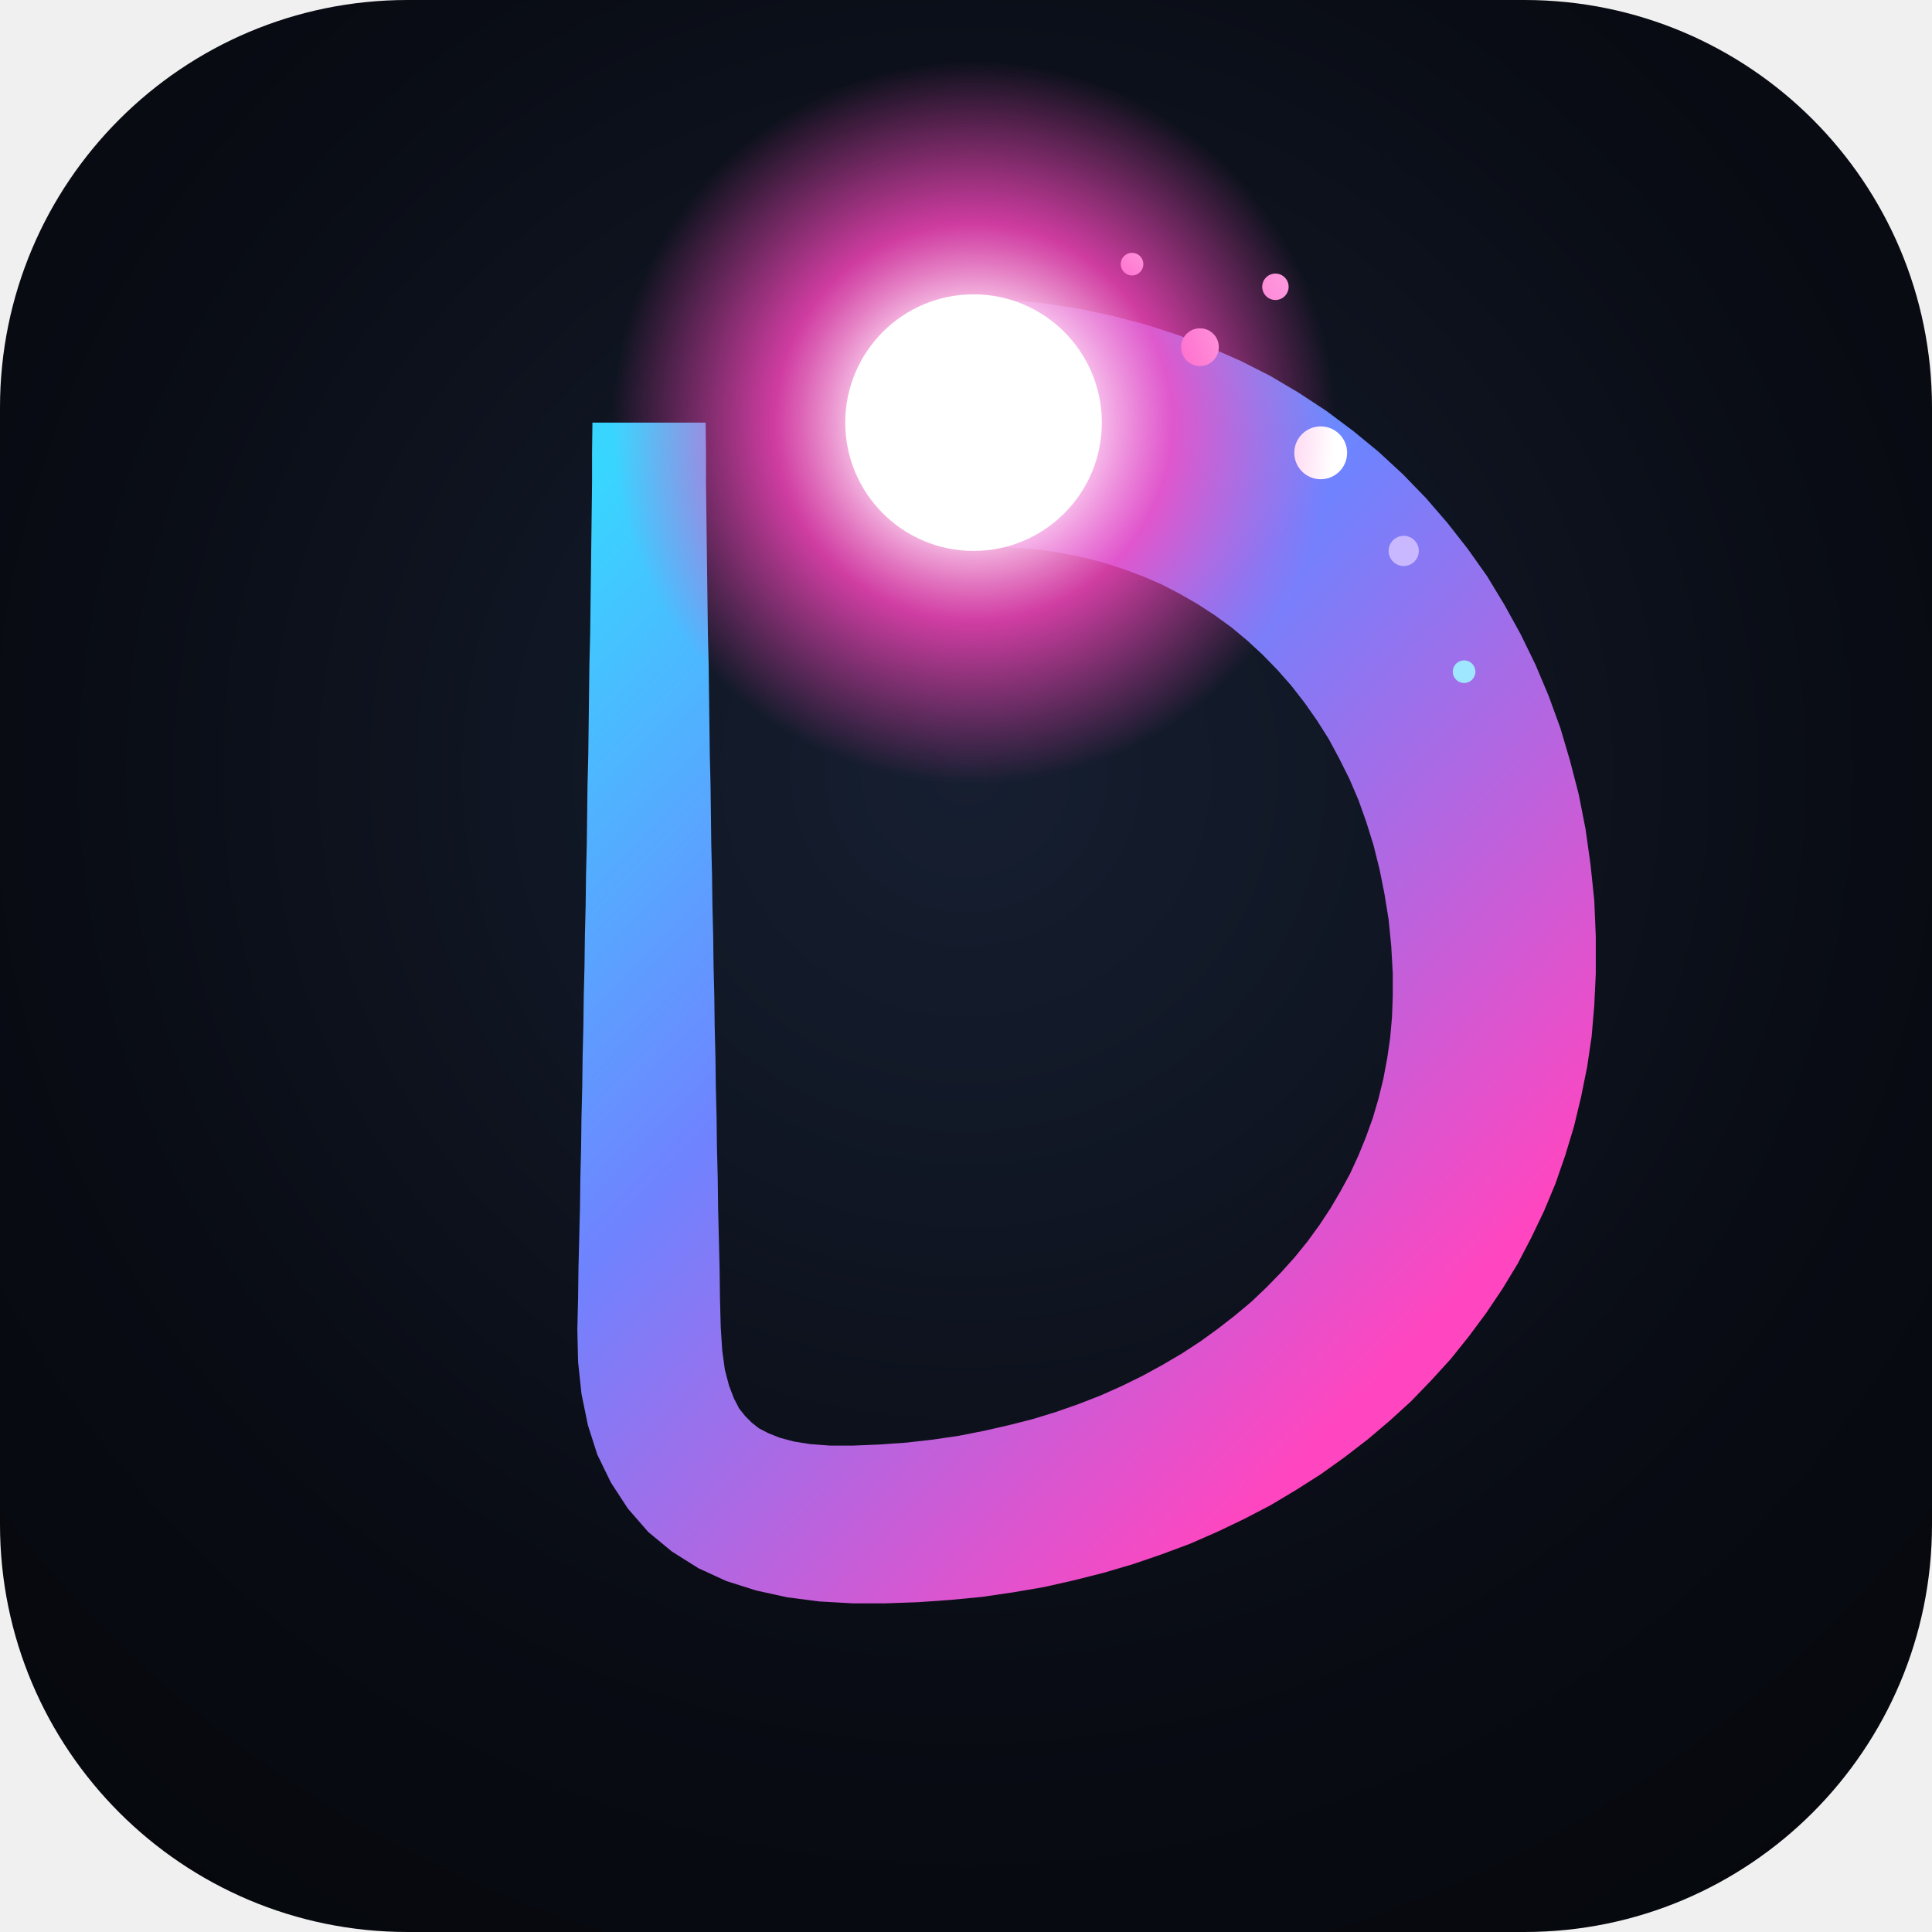
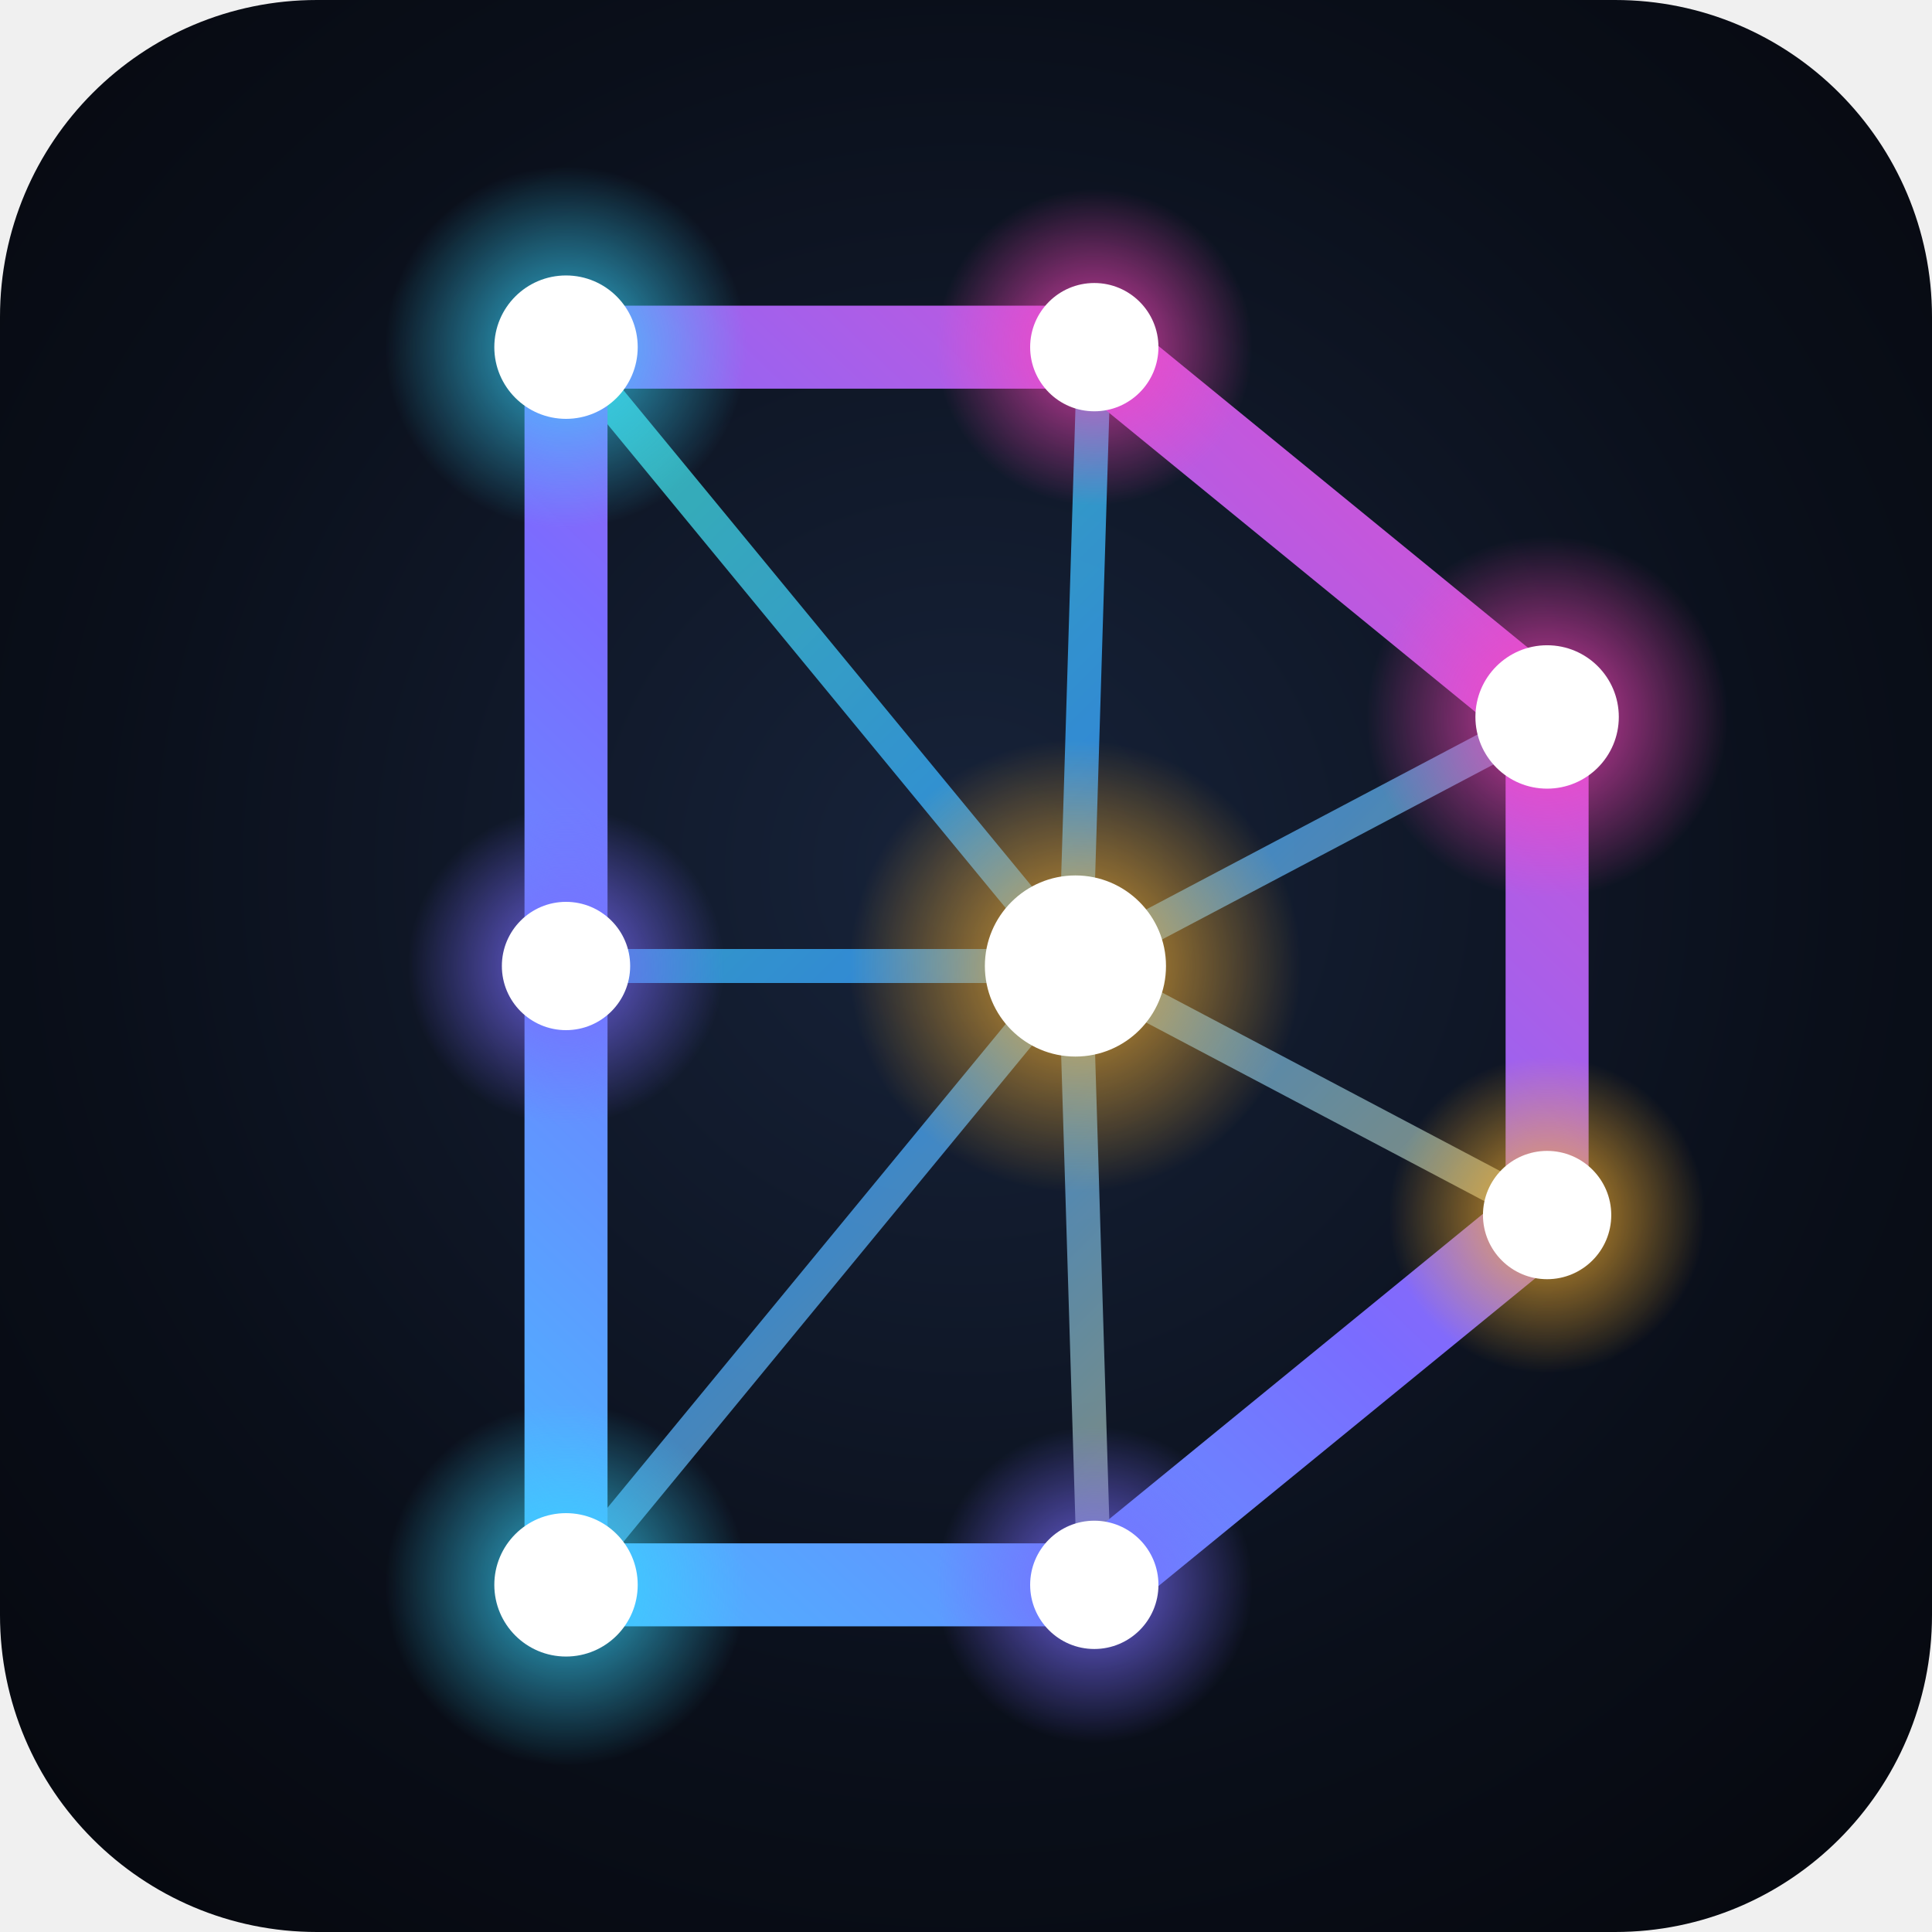
<svg xmlns="http://www.w3.org/2000/svg" viewBox="0 0 512 512">
  <defs>
-     <radialGradient id="bg" cx="50%" cy="40%" r="78%">
-       <stop offset="0" stop-color="#161f31" />
-       <stop offset=".6" stop-color="#090c14" />
-       <stop offset="1" stop-color="#05070b" />
+     <radialGradient id="bg" cx="50%" cy="45%" r="75%">
+       <stop offset="0" stop-color="#17233a" />
+       <stop offset=".6" stop-color="#0a0f1a" />
+       <stop offset="1" stop-color="#05070c" />
    </radialGradient>
-     <linearGradient id="sw" x1="172" y1="112" x2="400" y2="330" gradientUnits="userSpaceOnUse">
+     <linearGradient id="e" x1="60" y1="460" x2="450" y2="50" gradientUnits="userSpaceOnUse">
      <stop offset="0" stop-color="#38d6ff" />
-       <stop offset=".45" stop-color="#6f83ff" />
+       <stop offset=".5" stop-color="#7a6cff" />
      <stop offset="1" stop-color="#ff46c0" />
    </linearGradient>
-     <radialGradient id="head">
-       <stop offset="0" stop-color="#fff" />
-       <stop offset=".28" stop-color="#ffe3f6" />
-       <stop offset=".55" stop-color="#ff46c0" stop-opacity=".8" />
+     <linearGradient id="e2" x1="60" y1="60" x2="450" y2="450" gradientUnits="userSpaceOnUse">
+       <stop offset="0" stop-color="#46ffbe" />
+       <stop offset=".5" stop-color="#38a0ff" />
+       <stop offset="1" stop-color="#ffb42e" />
+     </linearGradient>
+     <radialGradient id="c">
+       <stop offset="0" stop-color="#38d6ff" stop-opacity=".85" />
+       <stop offset="1" stop-color="#38d6ff" stop-opacity="0" />
+     </radialGradient>
+     <radialGradient id="m">
+       <stop offset="0" stop-color="#ff46c0" stop-opacity=".85" />
      <stop offset="1" stop-color="#ff46c0" stop-opacity="0" />
    </radialGradient>
+     <radialGradient id="o">
+       <stop offset="0" stop-color="#ffb42e" stop-opacity=".85" />
+       <stop offset="1" stop-color="#ffb42e" stop-opacity="0" />
+     </radialGradient>
+     <radialGradient id="v">
+       <stop offset="0" stop-color="#7a6cff" stop-opacity=".9" />
+       <stop offset="1" stop-color="#7a6cff" stop-opacity="0" />
+     </radialGradient>
  </defs>
-   <rect width="512" height="512" rx="108" fill="url(#bg)" />
-   <path d="M157.0 112.0 L156.9 120.0 L156.9 128.0 L156.8 136.0 L156.7 144.0 L156.6 152.0 L156.5 160.0 L156.4 168.0 L156.2 176.0 L156.1 184.0 L156.0 192.0 L155.9 200.0 L155.7 208.0 L155.6 216.0 L155.5 224.0 L155.3 232.0 L155.2 240.0 L155.0 248.0 L154.9 256.0 L154.7 264.0 L154.6 272.0 L154.4 280.0 L154.3 288.0 L154.1 296.0 L154.0 304.0 L153.8 312.0 L153.7 320.0 L153.5 328.0 L153.3 336.0 L153.2 344.0 L153.0 352.3 L153.2 360.9 L154.1 369.4 L155.8 377.7 L158.3 385.5 L161.9 392.9 L166.4 399.8 L171.8 406.0 L178.1 411.2 L185.1 415.6 L192.5 419.0 L200.4 421.5 L208.6 423.3 L217.1 424.4 L225.9 424.9 L234.7 424.9 L243.3 424.6 L251.8 424.0 L260.2 423.2 L268.4 422.0 L276.6 420.6 L284.6 418.8 L292.5 416.8 L300.3 414.5 L307.9 411.9 L315.4 409.1 L322.7 405.9 L329.8 402.5 L336.7 398.9 L343.4 394.9 L350.0 390.7 L356.3 386.2 L362.4 381.5 L368.3 376.5 L374.0 371.3 L379.3 365.8 L384.5 360.1 L389.3 354.1 L393.9 347.9 L398.2 341.5 L402.2 334.9 L405.8 328.0 L409.2 320.9 L412.2 313.7 L414.8 306.2 L417.1 298.6 L419.0 290.7 L420.6 282.8 L421.8 274.7 L422.5 266.4 L422.9 258.0 L422.9 248.2 L422.5 238.6 L421.5 229.1 L420.2 219.8 L418.4 210.6 L416.1 201.7 L413.5 192.9 L410.4 184.4 L406.9 176.1 L403.0 168.1 L398.7 160.3 L394.1 152.7 L389.0 145.5 L383.6 138.6 L377.9 132.0 L371.8 125.7 L365.3 119.7 L358.6 114.2 L351.5 108.9 L344.2 104.1 L336.6 99.6 L328.7 95.6 L320.5 92.0 L312.2 88.8 L303.6 86.0 L294.8 83.7 L285.9 81.8 L276.7 80.4 L267.4 79.5 L258.8 79.0 L257.2 145.0 L264.1 144.9 L270.0 145.2 L275.8 145.7 L281.5 146.6 L287.0 147.7 L292.4 149.1 L297.7 150.8 L302.8 152.7 L307.9 154.9 L312.7 157.4 L317.4 160.1 L322.0 163.1 L326.4 166.3 L330.6 169.8 L334.6 173.5 L338.5 177.5 L342.2 181.7 L345.7 186.2 L349.0 190.9 L352.1 195.8 L354.9 201.0 L357.6 206.4 L360.0 212.0 L362.1 217.9 L364.0 224.0 L365.6 230.4 L366.9 236.9 L368.0 243.7 L368.7 250.8 L369.1 258.0 L369.1 263.8 L368.9 269.5 L368.4 275.1 L367.6 280.6 L366.6 285.9 L365.3 291.2 L363.8 296.3 L362.0 301.3 L360.0 306.2 L357.8 311.0 L355.3 315.6 L352.6 320.2 L349.7 324.6 L346.5 329.0 L343.1 333.2 L339.5 337.2 L335.6 341.2 L331.6 345.0 L327.3 348.6 L322.8 352.1 L318.1 355.5 L313.2 358.7 L308.1 361.7 L302.8 364.6 L297.3 367.3 L291.7 369.8 L285.8 372.1 L279.8 374.2 L273.6 376.1 L267.3 377.7 L260.7 379.2 L254.1 380.5 L247.3 381.5 L240.3 382.3 L233.2 382.8 L226.1 383.1 L220.0 383.1 L214.7 382.7 L210.3 382.0 L206.6 381.0 L203.6 379.8 L201.1 378.5 L199.2 377.0 L197.5 375.3 L195.9 373.3 L194.5 370.6 L193.2 367.2 L192.1 363.0 L191.4 357.9 L191.0 351.7 L190.8 344.0 L190.7 336.0 L190.5 328.0 L190.3 320.0 L190.2 312.0 L190.0 304.0 L189.9 296.0 L189.7 288.0 L189.6 280.0 L189.4 272.0 L189.3 264.0 L189.1 256.0 L189.0 248.0 L188.8 240.0 L188.7 232.0 L188.5 224.0 L188.4 216.0 L188.3 208.0 L188.1 200.0 L188.0 192.0 L187.9 184.0 L187.8 176.0 L187.6 168.0 L187.5 160.0 L187.4 152.0 L187.3 144.0 L187.2 136.0 L187.1 128.0 L187.1 120.0 L187.0 112.0Z" fill="url(#sw)" />
-   <circle cx="318" cy="92" r="5" fill="#ffd9f3" />
-   <circle cx="350" cy="120" r="7" fill="#fff" />
-   <circle cx="338" cy="76" r="3.5" fill="#ff9fe0" />
-   <circle cx="372" cy="146" r="4" fill="#c9b8ff" />
-   <circle cx="300" cy="70" r="3" fill="#fff" />
-   <circle cx="388" cy="178" r="3" fill="#9fe6ff" />
-   <circle cx="258" cy="112" r="96" fill="url(#head)" />
-   <circle cx="258" cy="112" r="34" fill="#fff" />
+   <rect width="512" height="512" rx="84" fill="url(#bg)" />
+   <line x1="150" y1="256" x2="285" y2="256" stroke="url(#e2)" stroke-width="9" stroke-linecap="round" opacity="0.8" />
+   <line x1="285" y1="256" x2="290" y2="92" stroke="url(#e2)" stroke-width="9" stroke-linecap="round" opacity="0.8" />
+   <line x1="285" y1="256" x2="410" y2="190" stroke="url(#e2)" stroke-width="9" stroke-linecap="round" opacity="0.8" />
+   <line x1="285" y1="256" x2="410" y2="322" stroke="url(#e2)" stroke-width="9" stroke-linecap="round" opacity="0.8" />
+   <line x1="285" y1="256" x2="290" y2="420" stroke="url(#e2)" stroke-width="9" stroke-linecap="round" opacity="0.8" />
+   <line x1="150" y1="92" x2="285" y2="256" stroke="url(#e2)" stroke-width="9" stroke-linecap="round" opacity="0.8" />
+   <line x1="150" y1="420" x2="285" y2="256" stroke="url(#e2)" stroke-width="9" stroke-linecap="round" opacity="0.8" />
+   <line x1="150" y1="92" x2="150" y2="256" stroke="url(#e)" stroke-width="22" stroke-linecap="round" opacity="1" />
+   <line x1="150" y1="256" x2="150" y2="420" stroke="url(#e)" stroke-width="22" stroke-linecap="round" opacity="1" />
+   <line x1="150" y1="92" x2="290" y2="92" stroke="url(#e)" stroke-width="22" stroke-linecap="round" opacity="1" />
+   <line x1="290" y1="92" x2="410" y2="190" stroke="url(#e)" stroke-width="22" stroke-linecap="round" opacity="1" />
+   <line x1="410" y1="190" x2="410" y2="322" stroke="url(#e)" stroke-width="22" stroke-linecap="round" opacity="1" />
+   <line x1="410" y1="322" x2="290" y2="420" stroke="url(#e)" stroke-width="22" stroke-linecap="round" opacity="1" />
+   <line x1="290" y1="420" x2="150" y2="420" stroke="url(#e)" stroke-width="22" stroke-linecap="round" opacity="1" />
+   <circle cx="150" cy="92" r="48" fill="url(#c)" />
+   <circle cx="150" cy="92" r="19" fill="#fff" />
+   <circle cx="150" cy="256" r="42" fill="url(#v)" />
+   <circle cx="150" cy="256" r="17" fill="#fff" />
+   <circle cx="150" cy="420" r="48" fill="url(#c)" />
+   <circle cx="150" cy="420" r="19" fill="#fff" />
+   <circle cx="290" cy="92" r="42" fill="url(#m)" />
+   <circle cx="290" cy="92" r="17" fill="#fff" />
+   <circle cx="410" cy="190" r="48" fill="url(#m)" />
+   <circle cx="410" cy="190" r="19" fill="#fff" />
+   <circle cx="410" cy="322" r="42" fill="url(#o)" />
+   <circle cx="410" cy="322" r="17" fill="#fff" />
+   <circle cx="290" cy="420" r="42" fill="url(#v)" />
+   <circle cx="290" cy="420" r="17" fill="#fff" />
+   <circle cx="285" cy="256" r="60" fill="url(#o)" />
+   <circle cx="285" cy="256" r="24" fill="#fff" />
</svg>
